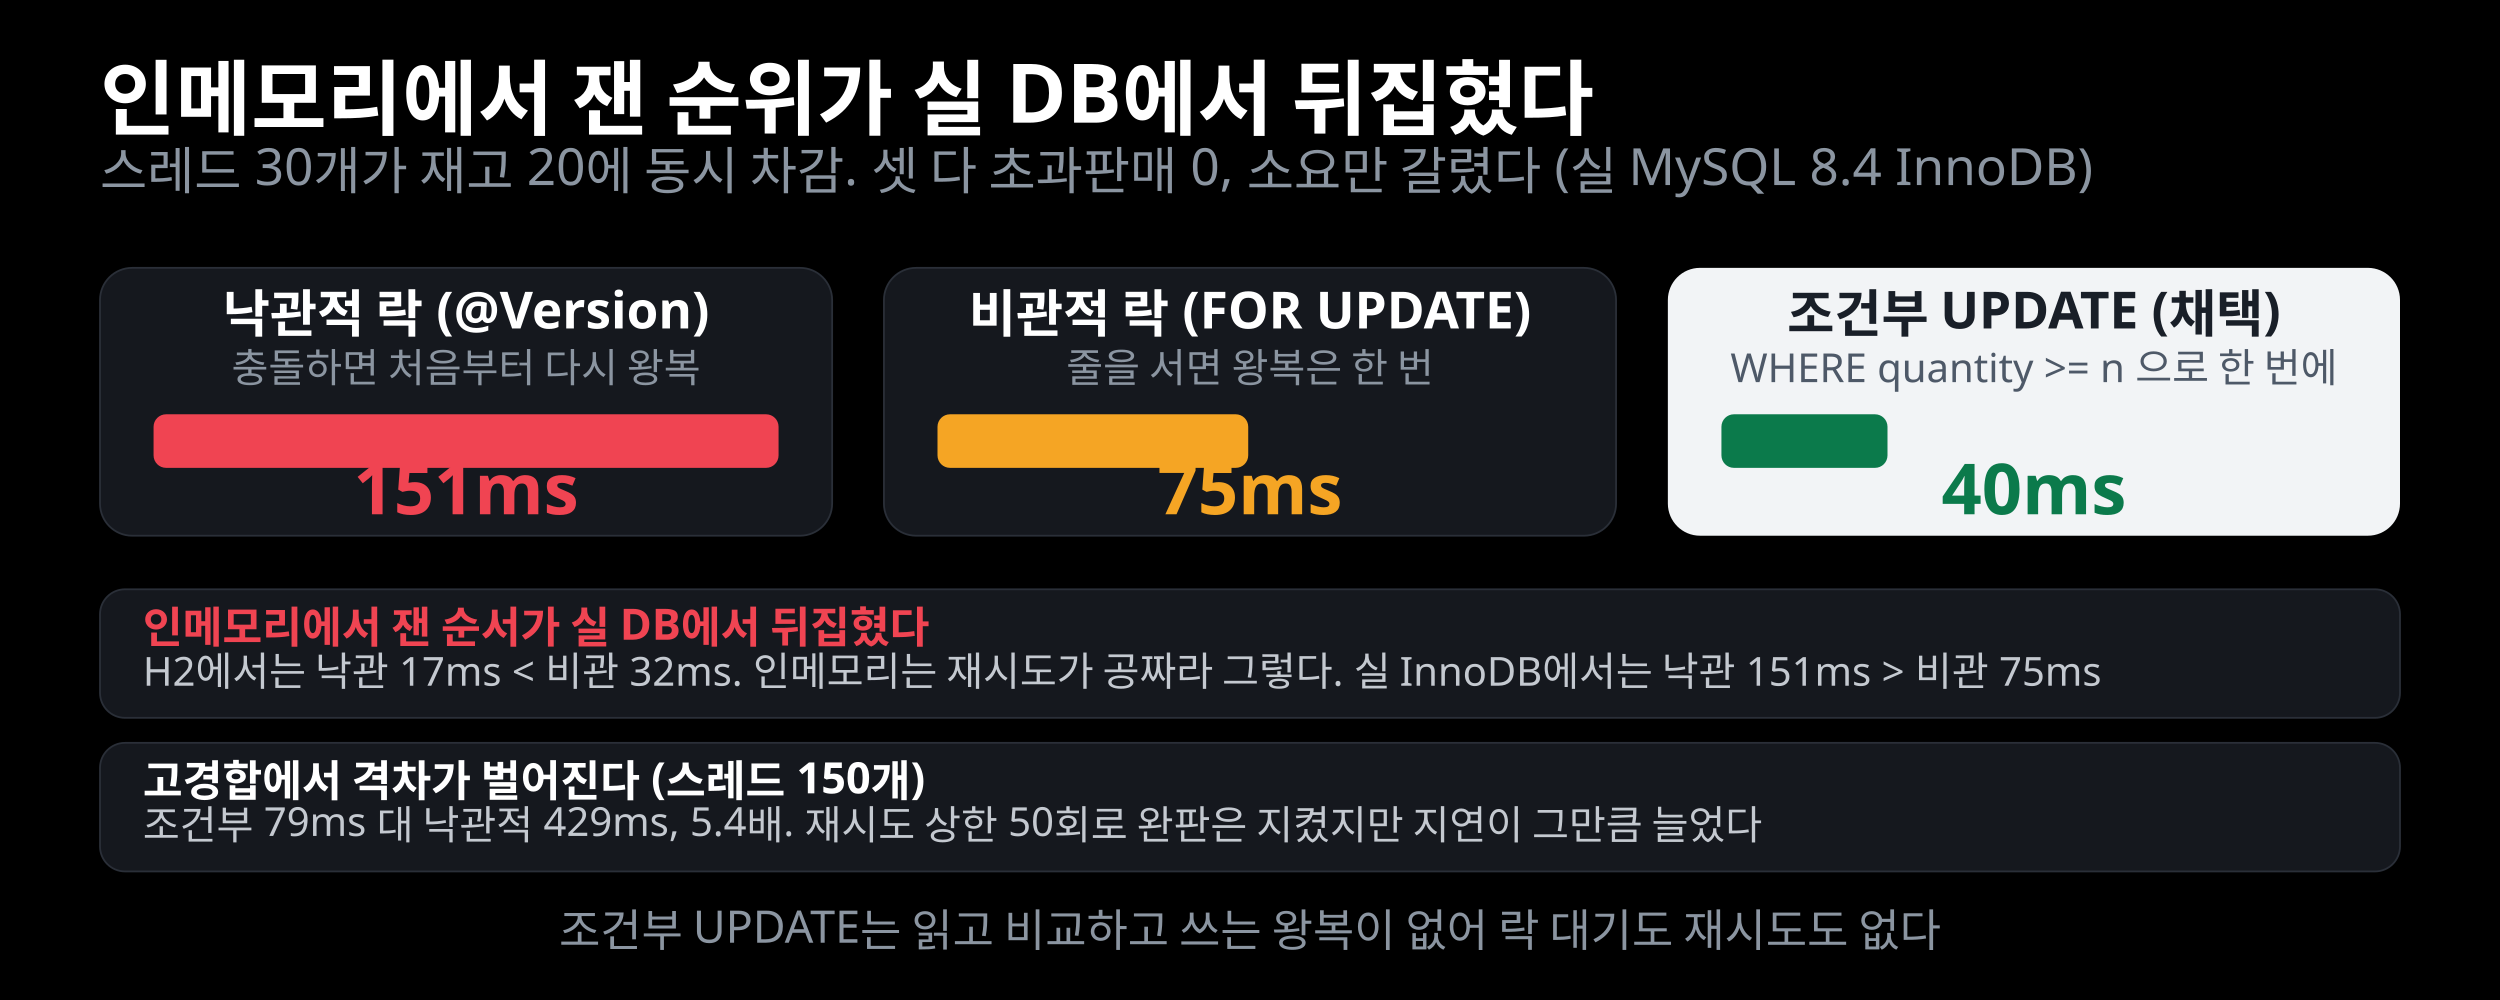
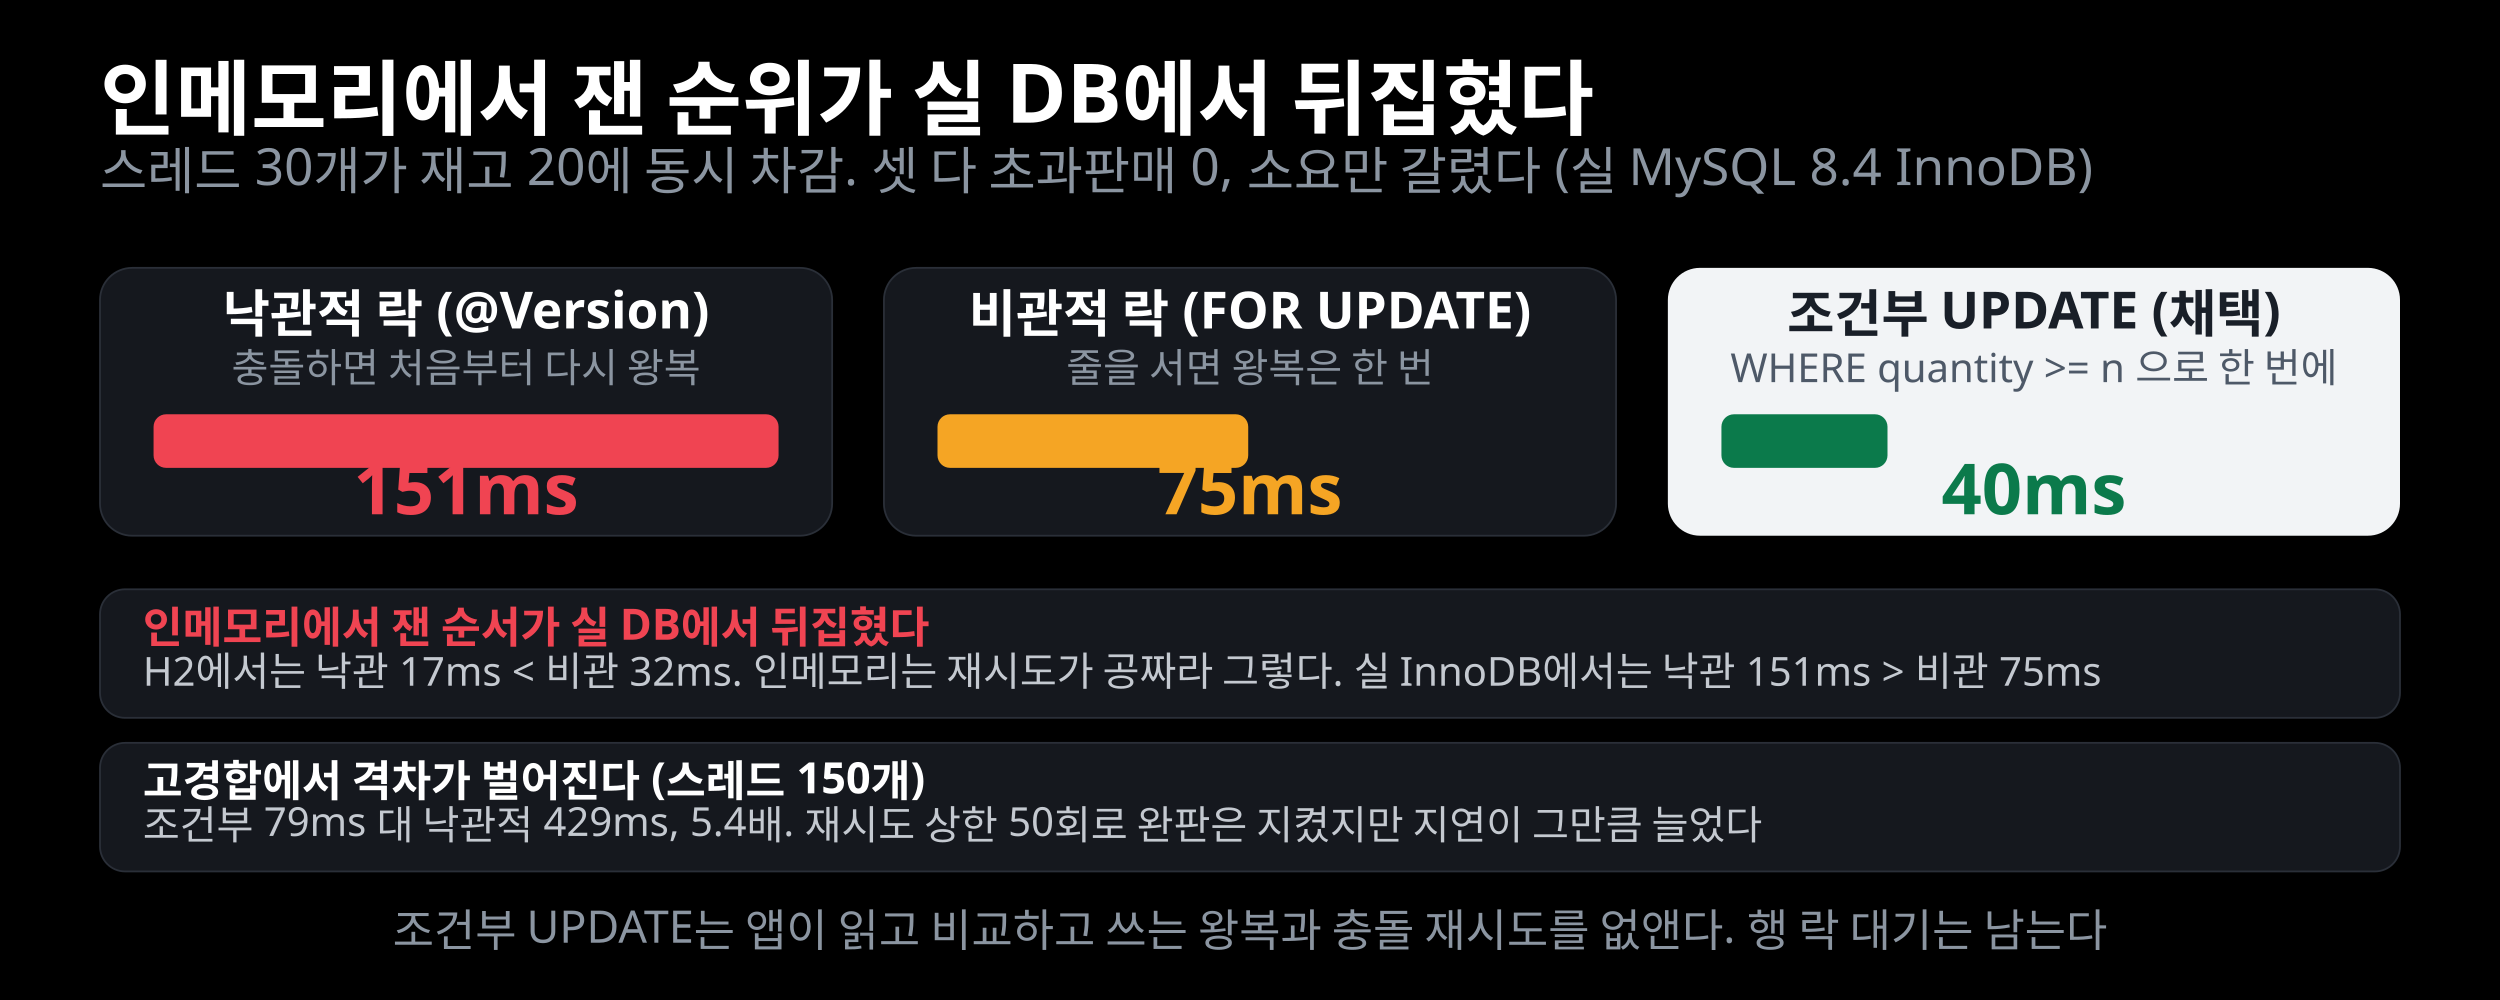
<svg xmlns="http://www.w3.org/2000/svg" width="1400" height="560" viewBox="0 0 1400 560" font-family="Pretendard, 'Apple SD Gothic Neo', sans-serif">
  <rect width="1400" height="560" fill="#000000" />
  <text x="56" y="72" font-size="46" font-weight="800" fill="#FFFFFF">인메모리에서 잰 순위가 실 DB에서 뒤집혔다</text>
  <text x="56" y="106" font-size="28.7" fill="#8B95A1">스레드 30개가 재고 20에 동시 차감. 셋 다 초과판매 0, 소요만 갈렸다 (실 MySQL 8.4 InnoDB)</text>
  <g text-anchor="middle">
    <rect x="56" y="150" width="410" height="150" rx="18" fill="#15181E" stroke="#2A2F38" />
    <text x="261" y="186" font-size="28.7" font-weight="700" fill="#FFFFFF">낙관적 락 (@Version)</text>
    <text x="261" y="214" font-size="22.43" fill="#8B95A1">충돌하면 처음부터 다시 왕복</text>
    <rect x="86" y="232" width="350" height="30" rx="7" fill="#F04452" />
    <text x="261" y="288" font-size="39.47" font-weight="800" fill="#F04452">151ms</text>
    <rect x="495" y="150" width="410" height="150" rx="18" fill="#15181E" stroke="#2A2F38" />
    <text x="700" y="186" font-size="28.7" font-weight="700" fill="#FFFFFF">비관적 락 (FOR UPDATE)</text>
    <text x="700" y="214" font-size="22.43" fill="#8B95A1">줄을 서면 왕복은 한 번</text>
    <rect x="525" y="232" width="174" height="30" rx="7" fill="#F5A524" />
    <text x="700" y="288" font-size="39.47" font-weight="800" fill="#F5A524">75ms</text>
    <rect x="934" y="150" width="410" height="150" rx="18" fill="#F2F4F6" />
    <text x="1139" y="186" font-size="28.7" font-weight="700" fill="#191F28">조건부 UPDATE (채택)</text>
    <text x="1139" y="214" font-size="22.43" fill="#4E5968">WHERE quantity &gt;= n 으로 한 번에</text>
    <rect x="964" y="232" width="93" height="30" rx="7" fill="#0B7A4B" />
    <text x="1139" y="288" font-size="39.47" font-weight="800" fill="#0B7A4B">40ms</text>
  </g>
  <rect x="56" y="330" width="1288" height="72" rx="14" fill="#15181E" stroke="#2A2F38" />
  <text x="80" y="360" font-size="24.22" font-weight="700" fill="#F04452">인메모리에서 잰 순서가 실 DB에서 뒤집혔다</text>
  <text x="80" y="384" font-size="22.43" fill="#C4C9D0">H2에서는 낙관 17ms &lt; 비관 32ms. 인메모리는 재시도가 공짜라 그렇다. 실 InnoDB에서는 낙관 151ms &gt; 비관 75ms</text>
  <rect x="56" y="416" width="1288" height="72" rx="14" fill="#15181E" stroke="#2A2F38" />
  <text x="80" y="446" font-size="24.22" font-weight="700" fill="#FFFFFF">고경합에서 격차가 벌어진다 (스레드 150개)</text>
  <text x="80" y="470" font-size="22.43" fill="#C4C9D0">조건부 79ms 대 낙관적 429ms, 5.4배. 재시도 상한 50회로 완판은 지켰지만 지연이 그만큼 늘었다</text>
-   <text x="700" y="530" font-size="25.12" fill="#8B95A1" text-anchor="middle">조건부 UPDATE는 읽고 비교하고 쓰는 왕복이 없어 락 대기도 재시도도 없다</text>
+   <text x="700" y="530" font-size="25.12" fill="#8B95A1" text-anchor="middle">조건부 UPDATE는 앱이 읽고 비교하고 쓰는 왕복과 충돌 재시도를 없앤다. 행 락 대기는 남는다</text>
</svg>
